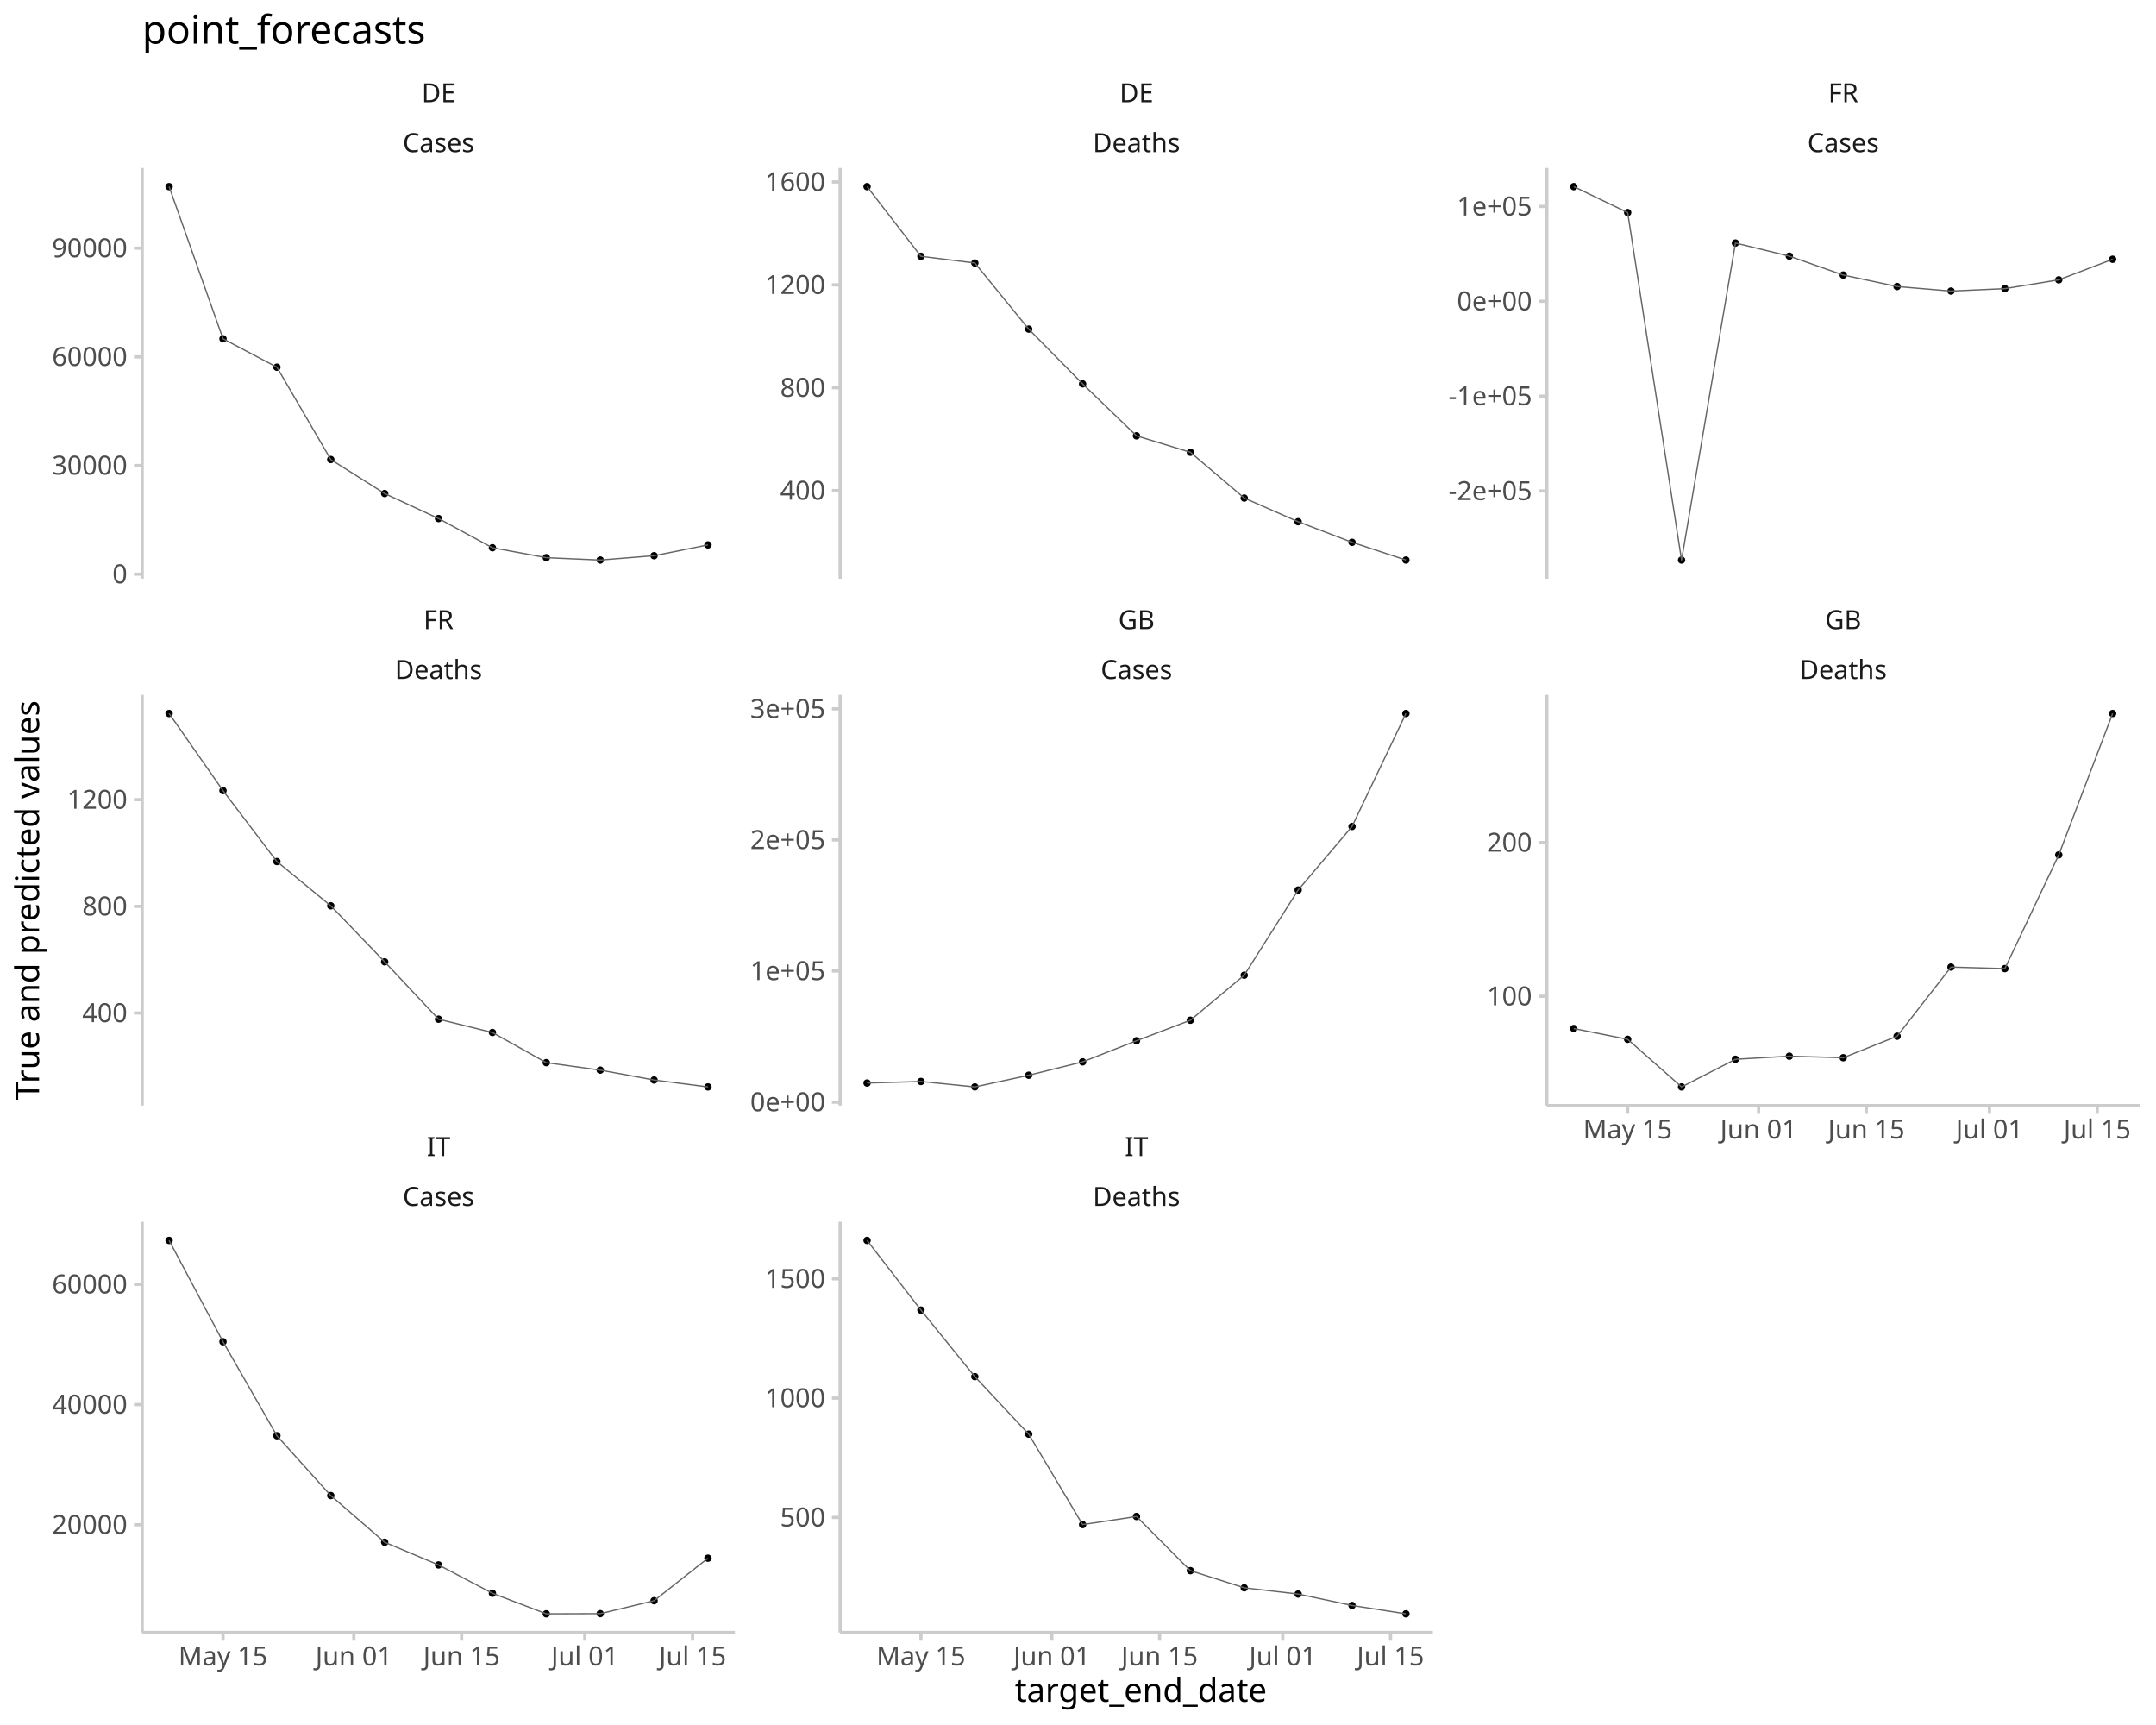
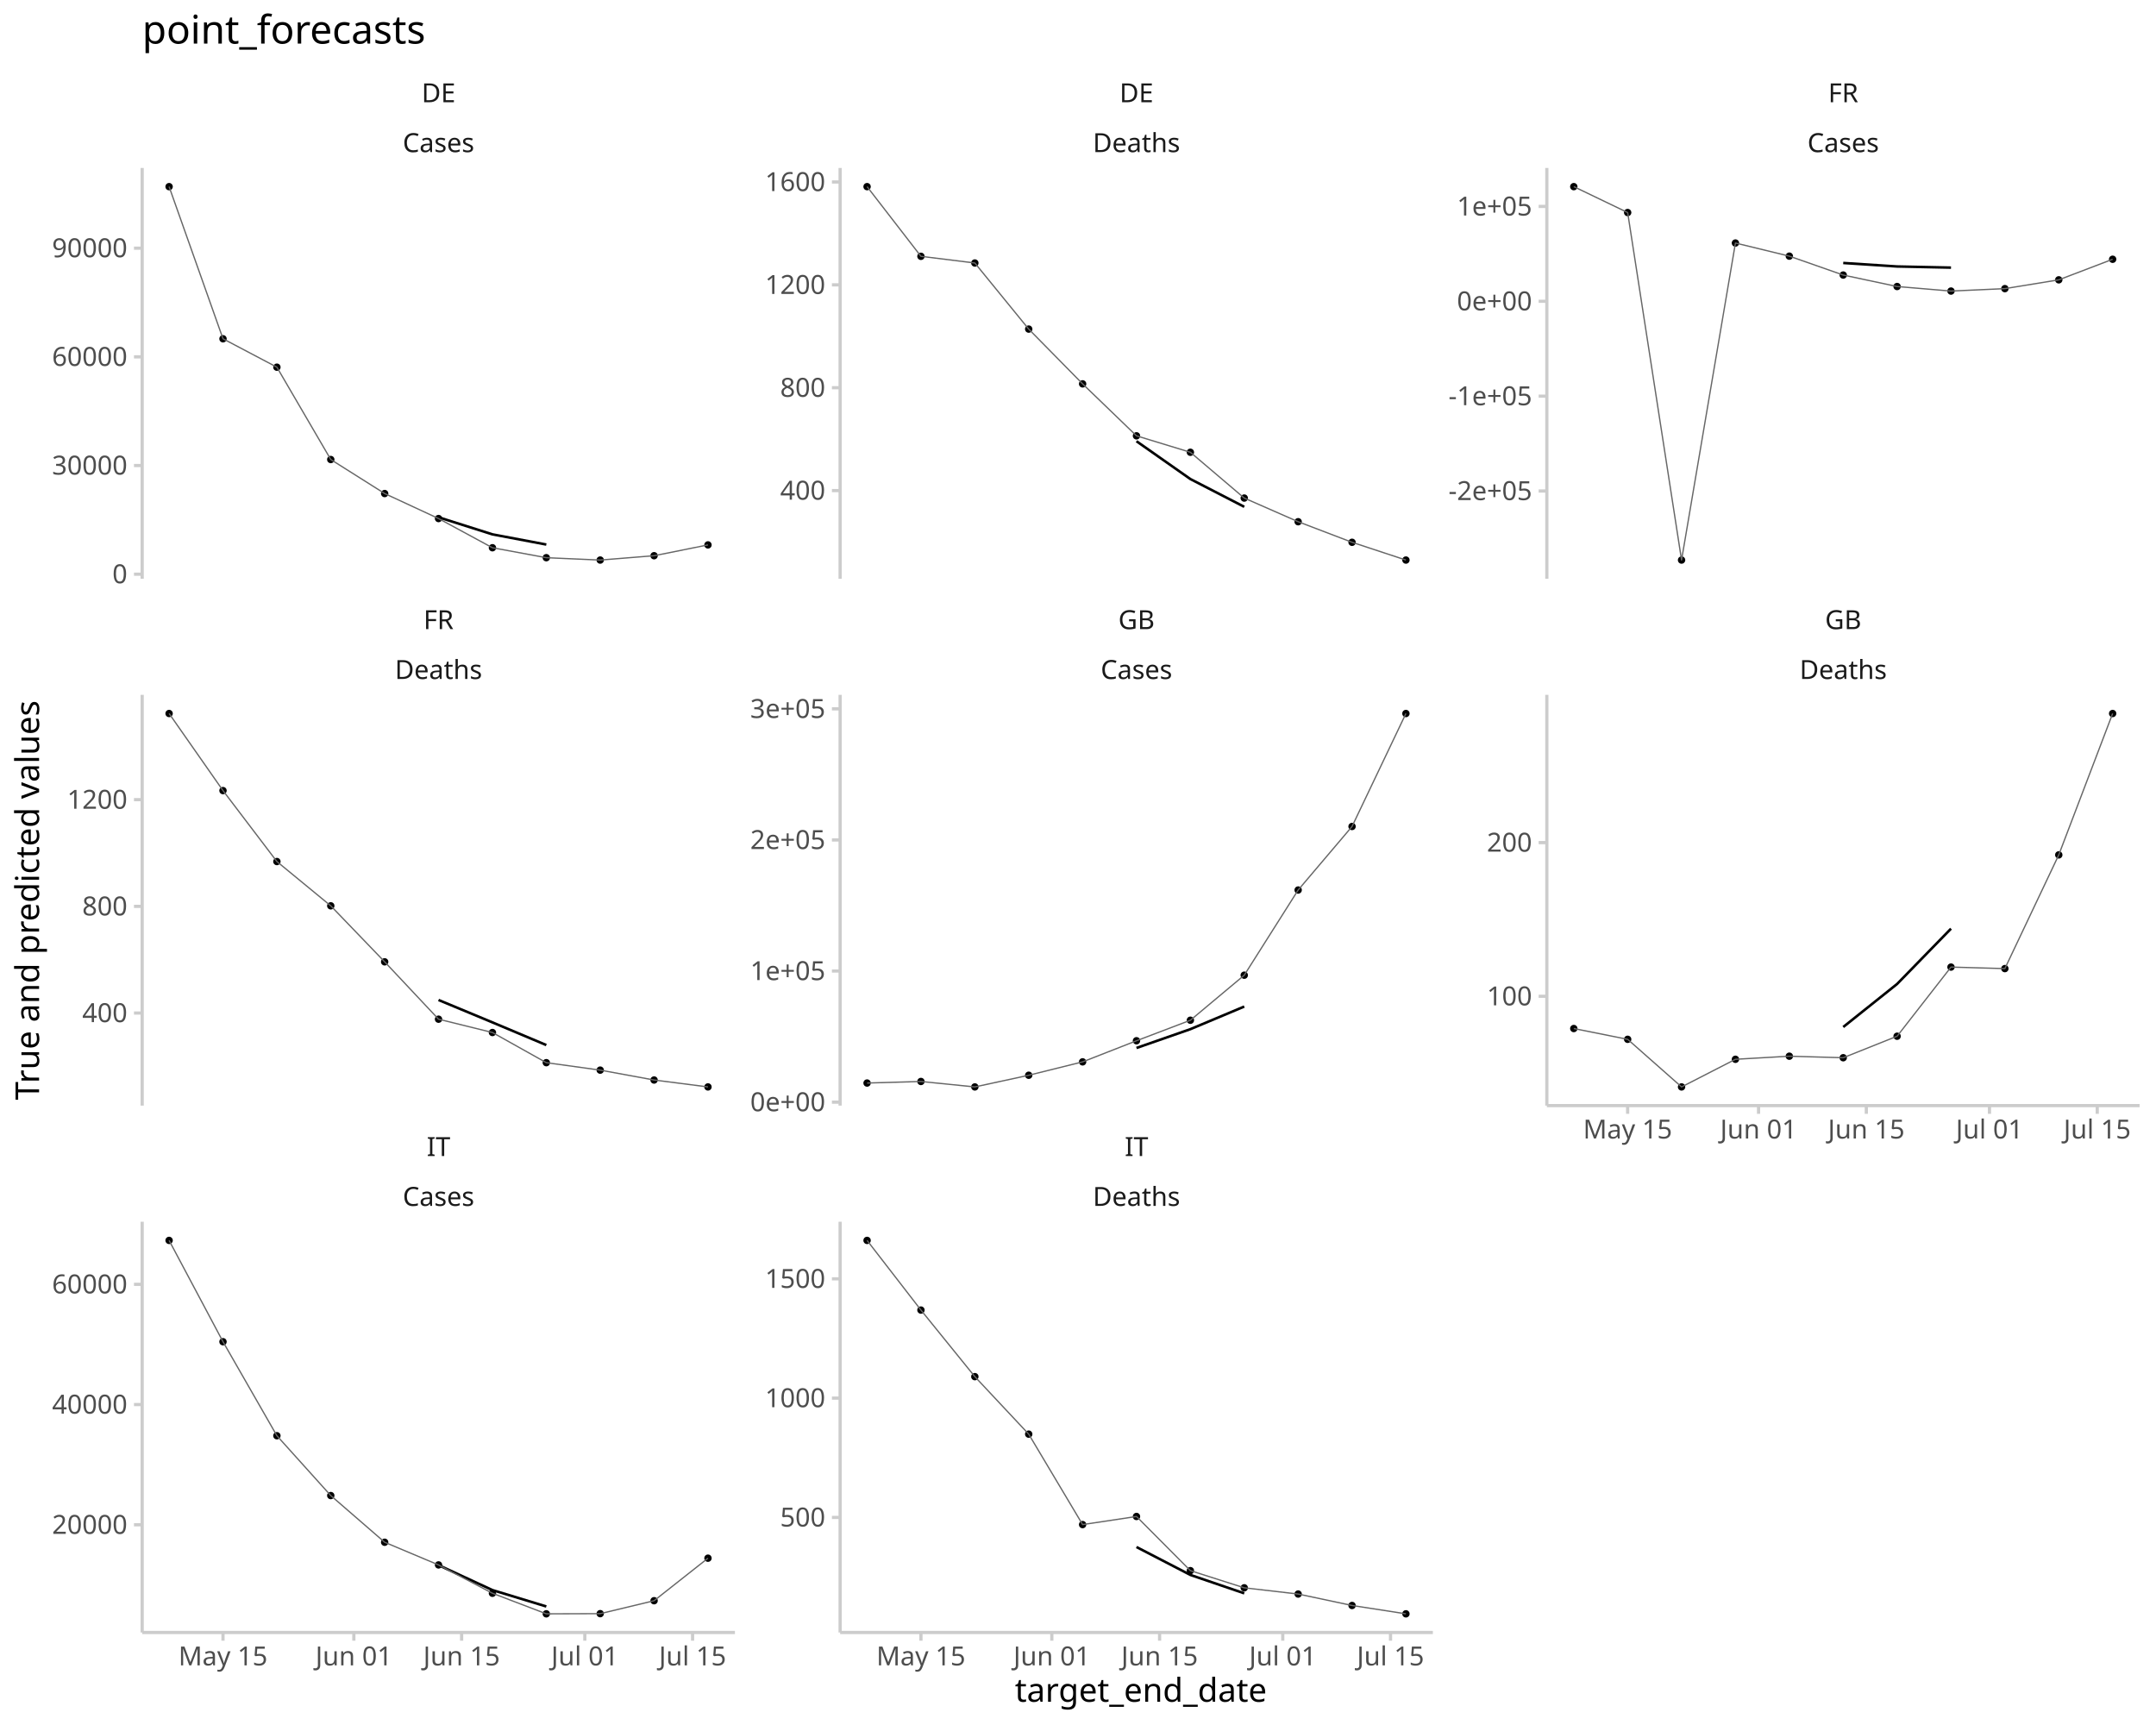
<svg xmlns="http://www.w3.org/2000/svg" class="svglite" data-engine-version="2.0" width="720.00pt" height="576.00pt" viewBox="0 0 720.00 576.00">
  <defs>
    <style type="text/css">
    .svglite line, .svglite polyline, .svglite polygon, .svglite path, .svglite rect, .svglite circle {
      fill: none;
      stroke: #000000;
      stroke-linecap: round;
      stroke-linejoin: round;
      stroke-miterlimit: 10.00;
    }
  </style>
  </defs>
  <rect width="100%" height="100%" style="stroke: none; fill: #FFFFFF;" />
  <defs>
    <clipPath id="cpMC4wMHw3MjAuMDB8MC4wMHw1NzYuMDA=">
      <rect x="0.00" y="0.00" width="720.00" height="576.00" />
    </clipPath>
  </defs>
  <g clip-path="url(#cpMC4wMHw3MjAuMDB8MC4wMHw1NzYuMDA=)">
</g>
  <defs>
    <clipPath id="cpNDcuNDh8MjQ1LjQzfDU2LjA4fDE5My4yNA==">
      <rect x="47.48" y="56.08" width="197.95" height="137.16" />
    </clipPath>
  </defs>
  <g clip-path="url(#cpNDcuNDh8MjQ1LjQzfDU2LjA4fDE5My4yNA==)">
+     <polyline points="146.45,172.73 164.45,178.43 182.44,181.83 " style="stroke-width: 0.85; stroke-linecap: butt;" />
    <circle cx="56.47" cy="62.32" r="0.89" style="stroke-width: 0.71; fill: #000000;" />
    <circle cx="74.47" cy="113.12" r="0.89" style="stroke-width: 0.71; fill: #000000;" />
    <circle cx="92.47" cy="122.61" r="0.89" style="stroke-width: 0.71; fill: #000000;" />
    <circle cx="110.46" cy="153.44" r="0.89" style="stroke-width: 0.71; fill: #000000;" />
    <circle cx="128.46" cy="164.80" r="0.89" style="stroke-width: 0.71; fill: #000000;" />
    <circle cx="146.45" cy="173.15" r="0.89" style="stroke-width: 0.71; fill: #000000;" />
    <circle cx="164.45" cy="182.90" r="0.89" style="stroke-width: 0.71; fill: #000000;" />
    <circle cx="182.44" cy="186.22" r="0.89" style="stroke-width: 0.71; fill: #000000;" />
    <circle cx="200.44" cy="187.01" r="0.89" style="stroke-width: 0.71; fill: #000000;" />
    <circle cx="218.43" cy="185.56" r="0.89" style="stroke-width: 0.71; fill: #000000;" />
    <circle cx="236.43" cy="181.95" r="0.89" style="stroke-width: 0.71; fill: #000000;" />
    <polyline points="56.47,62.32 74.47,113.12 92.47,122.61 110.46,153.44 128.46,164.80 146.45,173.15 164.45,182.90 182.44,186.22 200.44,187.01 218.43,185.56 236.43,181.95 " style="stroke-width: 0.43; stroke: #666666; stroke-linecap: butt;" />
  </g>
  <g clip-path="url(#cpMC4wMHw3MjAuMDB8MC4wMHw1NzYuMDA=)">
</g>
  <defs>
    <clipPath id="cpNDcuNDh8MjQ1LjQzfDIzMi4wMnwzNjkuMTg=">
      <rect x="47.48" y="232.02" width="197.95" height="137.16" />
    </clipPath>
  </defs>
  <g clip-path="url(#cpNDcuNDh8MjQ1LjQzfDIzMi4wMnwzNjkuMTg=)">
+     <polyline points="146.45,333.91 164.45,341.39 182.44,348.96 " style="stroke-width: 0.85; stroke-linecap: butt;" />
    <circle cx="56.47" cy="238.25" r="0.89" style="stroke-width: 0.71; fill: #000000;" />
    <circle cx="74.47" cy="263.99" r="0.89" style="stroke-width: 0.71; fill: #000000;" />
    <circle cx="92.47" cy="287.68" r="0.89" style="stroke-width: 0.71; fill: #000000;" />
    <circle cx="110.46" cy="302.47" r="0.89" style="stroke-width: 0.71; fill: #000000;" />
    <circle cx="128.46" cy="321.17" r="0.89" style="stroke-width: 0.71; fill: #000000;" />
    <circle cx="146.45" cy="340.32" r="0.89" style="stroke-width: 0.71; fill: #000000;" />
    <circle cx="164.45" cy="344.77" r="0.89" style="stroke-width: 0.71; fill: #000000;" />
    <circle cx="182.44" cy="354.84" r="0.89" style="stroke-width: 0.71; fill: #000000;" />
    <circle cx="200.44" cy="357.33" r="0.89" style="stroke-width: 0.71; fill: #000000;" />
    <circle cx="218.43" cy="360.63" r="0.89" style="stroke-width: 0.71; fill: #000000;" />
    <circle cx="236.43" cy="362.94" r="0.89" style="stroke-width: 0.71; fill: #000000;" />
    <polyline points="56.47,238.25 74.47,263.99 92.47,287.68 110.46,302.47 128.46,321.17 146.45,340.32 164.45,344.77 182.44,354.84 200.44,357.33 218.43,360.63 236.43,362.94 " style="stroke-width: 0.43; stroke: #666666; stroke-linecap: butt;" />
  </g>
  <g clip-path="url(#cpMC4wMHw3MjAuMDB8MC4wMHw1NzYuMDA=)">
</g>
  <defs>
    <clipPath id="cpNDcuNDh8MjQ1LjQzfDQwNy45Nnw1NDUuMTE=">
      <rect x="47.48" y="407.96" width="197.95" height="137.16" />
    </clipPath>
  </defs>
  <g clip-path="url(#cpNDcuNDh8MjQ1LjQzfDQwNy45Nnw1NDUuMTE=)">
+     <polyline points="146.45,522.62 164.45,530.95 182.44,536.42 " style="stroke-width: 0.85; stroke-linecap: butt;" />
    <circle cx="56.47" cy="414.19" r="0.89" style="stroke-width: 0.71; fill: #000000;" />
    <circle cx="74.47" cy="448.02" r="0.89" style="stroke-width: 0.71; fill: #000000;" />
    <circle cx="92.47" cy="479.41" r="0.89" style="stroke-width: 0.71; fill: #000000;" />
    <circle cx="110.46" cy="499.39" r="0.89" style="stroke-width: 0.71; fill: #000000;" />
    <circle cx="128.46" cy="514.98" r="0.89" style="stroke-width: 0.71; fill: #000000;" />
    <circle cx="146.45" cy="522.55" r="0.89" style="stroke-width: 0.71; fill: #000000;" />
    <circle cx="164.45" cy="532.01" r="0.89" style="stroke-width: 0.71; fill: #000000;" />
    <circle cx="182.44" cy="538.88" r="0.89" style="stroke-width: 0.71; fill: #000000;" />
    <circle cx="200.44" cy="538.82" r="0.89" style="stroke-width: 0.71; fill: #000000;" />
    <circle cx="218.43" cy="534.50" r="0.89" style="stroke-width: 0.71; fill: #000000;" />
    <circle cx="236.43" cy="520.30" r="0.89" style="stroke-width: 0.71; fill: #000000;" />
    <polyline points="56.47,414.19 74.47,448.02 92.47,479.41 110.46,499.39 128.46,514.98 146.45,522.55 164.45,532.01 182.44,538.88 200.44,538.82 218.43,534.50 236.43,520.30 " style="stroke-width: 0.43; stroke: #666666; stroke-linecap: butt;" />
  </g>
  <g clip-path="url(#cpMC4wMHw3MjAuMDB8MC4wMHw1NzYuMDA=)">
</g>
  <defs>
    <clipPath id="cpMjgwLjU2fDQ3OC41MXw1Ni4wOHwxOTMuMjQ=">
      <rect x="280.56" y="56.08" width="197.95" height="137.16" />
    </clipPath>
  </defs>
  <g clip-path="url(#cpMjgwLjU2fDQ3OC41MXw1Ni4wOHwxOTMuMjQ=)">
+     <polyline points="379.53,147.33 397.53,159.96 415.52,169.23 " style="stroke-width: 0.85; stroke-linecap: butt;" />
    <circle cx="289.56" cy="62.32" r="0.89" style="stroke-width: 0.71; fill: #000000;" />
    <circle cx="307.55" cy="85.59" r="0.89" style="stroke-width: 0.71; fill: #000000;" />
    <circle cx="325.55" cy="87.82" r="0.89" style="stroke-width: 0.71; fill: #000000;" />
    <circle cx="343.54" cy="109.89" r="0.89" style="stroke-width: 0.71; fill: #000000;" />
    <circle cx="361.54" cy="128.18" r="0.89" style="stroke-width: 0.71; fill: #000000;" />
    <circle cx="379.53" cy="145.53" r="0.89" style="stroke-width: 0.71; fill: #000000;" />
    <circle cx="397.53" cy="151.02" r="0.89" style="stroke-width: 0.71; fill: #000000;" />
    <circle cx="415.52" cy="166.31" r="0.89" style="stroke-width: 0.71; fill: #000000;" />
    <circle cx="433.52" cy="174.21" r="0.89" style="stroke-width: 0.71; fill: #000000;" />
    <circle cx="451.52" cy="181.08" r="0.89" style="stroke-width: 0.71; fill: #000000;" />
    <circle cx="469.51" cy="187.01" r="0.89" style="stroke-width: 0.71; fill: #000000;" />
    <polyline points="289.56,62.32 307.55,85.59 325.55,87.82 343.54,109.89 361.54,128.18 379.53,145.53 397.53,151.02 415.52,166.31 433.52,174.21 451.52,181.08 469.51,187.01 " style="stroke-width: 0.43; stroke: #666666; stroke-linecap: butt;" />
  </g>
  <g clip-path="url(#cpMC4wMHw3MjAuMDB8MC4wMHw1NzYuMDA=)">
</g>
  <defs>
    <clipPath id="cpMjgwLjU2fDQ3OC41MXwyMzIuMDJ8MzY5LjE4">
      <rect x="280.56" y="232.02" width="197.95" height="137.16" />
    </clipPath>
  </defs>
  <g clip-path="url(#cpMjgwLjU2fDQ3OC41MXwyMzIuMDJ8MzY5LjE4)">
+     <polyline points="379.53,349.93 397.53,343.65 415.52,336.10 " style="stroke-width: 0.85; stroke-linecap: butt;" />
    <circle cx="289.56" cy="361.64" r="0.89" style="stroke-width: 0.71; fill: #000000;" />
    <circle cx="307.55" cy="361.12" r="0.89" style="stroke-width: 0.71; fill: #000000;" />
    <circle cx="325.55" cy="362.94" r="0.89" style="stroke-width: 0.71; fill: #000000;" />
    <circle cx="343.54" cy="359.04" r="0.89" style="stroke-width: 0.71; fill: #000000;" />
    <circle cx="361.54" cy="354.57" r="0.89" style="stroke-width: 0.71; fill: #000000;" />
    <circle cx="379.53" cy="347.52" r="0.89" style="stroke-width: 0.71; fill: #000000;" />
    <circle cx="397.53" cy="340.67" r="0.89" style="stroke-width: 0.71; fill: #000000;" />
    <circle cx="415.52" cy="325.63" r="0.89" style="stroke-width: 0.71; fill: #000000;" />
    <circle cx="433.52" cy="297.19" r="0.89" style="stroke-width: 0.71; fill: #000000;" />
    <circle cx="451.52" cy="275.97" r="0.89" style="stroke-width: 0.71; fill: #000000;" />
    <circle cx="469.51" cy="238.25" r="0.89" style="stroke-width: 0.71; fill: #000000;" />
    <polyline points="289.56,361.64 307.55,361.12 325.55,362.94 343.54,359.04 361.54,354.57 379.53,347.52 397.53,340.67 415.52,325.63 433.52,297.19 451.52,275.97 469.51,238.25 " style="stroke-width: 0.43; stroke: #666666; stroke-linecap: butt;" />
  </g>
  <g clip-path="url(#cpMC4wMHw3MjAuMDB8MC4wMHw1NzYuMDA=)">
</g>
  <defs>
    <clipPath id="cpMjgwLjU2fDQ3OC41MXw0MDcuOTZ8NTQ1LjEx">
      <rect x="280.56" y="407.96" width="197.95" height="137.16" />
    </clipPath>
  </defs>
  <g clip-path="url(#cpMjgwLjU2fDQ3OC41MXw0MDcuOTZ8NTQ1LjEx)">
+     <polyline points="379.53,516.57 397.53,525.89 415.52,532.03 " style="stroke-width: 0.85; stroke-linecap: butt;" />
    <circle cx="289.56" cy="414.19" r="0.89" style="stroke-width: 0.71; fill: #000000;" />
    <circle cx="307.55" cy="437.45" r="0.89" style="stroke-width: 0.71; fill: #000000;" />
    <circle cx="325.55" cy="459.68" r="0.89" style="stroke-width: 0.71; fill: #000000;" />
    <circle cx="343.54" cy="478.88" r="0.89" style="stroke-width: 0.71; fill: #000000;" />
    <circle cx="361.54" cy="509.08" r="0.89" style="stroke-width: 0.71; fill: #000000;" />
    <circle cx="379.53" cy="506.37" r="0.89" style="stroke-width: 0.71; fill: #000000;" />
    <circle cx="397.53" cy="524.46" r="0.89" style="stroke-width: 0.71; fill: #000000;" />
    <circle cx="415.52" cy="530.19" r="0.89" style="stroke-width: 0.71; fill: #000000;" />
    <circle cx="433.52" cy="532.27" r="0.89" style="stroke-width: 0.71; fill: #000000;" />
    <circle cx="451.52" cy="536.09" r="0.89" style="stroke-width: 0.71; fill: #000000;" />
    <circle cx="469.51" cy="538.88" r="0.89" style="stroke-width: 0.71; fill: #000000;" />
    <polyline points="289.56,414.19 307.55,437.45 325.55,459.68 343.54,478.88 361.54,509.08 379.53,506.37 397.53,524.46 415.52,530.19 433.52,532.27 451.52,536.09 469.51,538.88 " style="stroke-width: 0.43; stroke: #666666; stroke-linecap: butt;" />
  </g>
  <g clip-path="url(#cpMC4wMHw3MjAuMDB8MC4wMHw1NzYuMDA=)">
</g>
  <defs>
    <clipPath id="cpNTE2LjU3fDcxNC41Mnw1Ni4wOHwxOTMuMjQ=">
      <rect x="516.57" y="56.08" width="197.95" height="137.16" />
    </clipPath>
  </defs>
  <g clip-path="url(#cpNTE2LjU3fDcxNC41Mnw1Ni4wOHwxOTMuMjQ=)">
+     <polyline points="615.55,87.81 633.54,88.98 651.54,89.36 " style="stroke-width: 0.85; stroke-linecap: butt;" />
    <circle cx="525.57" cy="62.32" r="0.89" style="stroke-width: 0.71; fill: #000000;" />
    <circle cx="543.56" cy="70.97" r="0.89" style="stroke-width: 0.71; fill: #000000;" />
    <circle cx="561.56" cy="187.01" r="0.89" style="stroke-width: 0.71; fill: #000000;" />
    <circle cx="579.55" cy="81.15" r="0.89" style="stroke-width: 0.71; fill: #000000;" />
    <circle cx="597.55" cy="85.53" r="0.89" style="stroke-width: 0.71; fill: #000000;" />
    <circle cx="615.55" cy="91.84" r="0.89" style="stroke-width: 0.71; fill: #000000;" />
    <circle cx="633.54" cy="95.67" r="0.89" style="stroke-width: 0.71; fill: #000000;" />
    <circle cx="651.54" cy="97.19" r="0.89" style="stroke-width: 0.71; fill: #000000;" />
    <circle cx="669.53" cy="96.38" r="0.89" style="stroke-width: 0.71; fill: #000000;" />
    <circle cx="687.53" cy="93.44" r="0.89" style="stroke-width: 0.71; fill: #000000;" />
    <circle cx="705.52" cy="86.57" r="0.89" style="stroke-width: 0.71; fill: #000000;" />
    <polyline points="525.57,62.32 543.56,70.97 561.56,187.01 579.55,81.15 597.55,85.53 615.55,91.84 633.54,95.67 651.54,97.19 669.53,96.38 687.53,93.44 705.52,86.57 " style="stroke-width: 0.43; stroke: #666666; stroke-linecap: butt;" />
  </g>
  <g clip-path="url(#cpMC4wMHw3MjAuMDB8MC4wMHw1NzYuMDA=)">
</g>
  <defs>
    <clipPath id="cpNTE2LjU3fDcxNC41MnwyMzIuMDJ8MzY5LjE4">
      <rect x="516.57" y="232.02" width="197.95" height="137.16" />
    </clipPath>
  </defs>
  <g clip-path="url(#cpNTE2LjU3fDcxNC41MnwyMzIuMDJ8MzY5LjE4)">
+     <polyline points="615.55,342.93 633.54,328.56 651.54,310.09 " style="stroke-width: 0.85; stroke-linecap: butt;" />
    <circle cx="525.57" cy="343.44" r="0.89" style="stroke-width: 0.71; fill: #000000;" />
    <circle cx="543.56" cy="347.04" r="0.89" style="stroke-width: 0.71; fill: #000000;" />
    <circle cx="561.56" cy="362.94" r="0.89" style="stroke-width: 0.71; fill: #000000;" />
    <circle cx="579.55" cy="353.71" r="0.89" style="stroke-width: 0.71; fill: #000000;" />
    <circle cx="597.55" cy="352.68" r="0.89" style="stroke-width: 0.71; fill: #000000;" />
    <circle cx="615.55" cy="353.19" r="0.89" style="stroke-width: 0.71; fill: #000000;" />
    <circle cx="633.54" cy="346.01" r="0.89" style="stroke-width: 0.71; fill: #000000;" />
    <circle cx="651.54" cy="322.92" r="0.89" style="stroke-width: 0.71; fill: #000000;" />
    <circle cx="669.53" cy="323.43" r="0.89" style="stroke-width: 0.71; fill: #000000;" />
    <circle cx="687.53" cy="285.46" r="0.89" style="stroke-width: 0.71; fill: #000000;" />
    <circle cx="705.52" cy="238.25" r="0.89" style="stroke-width: 0.71; fill: #000000;" />
    <polyline points="525.57,343.44 543.56,347.04 561.56,362.94 579.55,353.71 597.55,352.68 615.55,353.19 633.54,346.01 651.54,322.92 669.53,323.43 687.53,285.46 705.52,238.25 " style="stroke-width: 0.43; stroke: #666666; stroke-linecap: butt;" />
  </g>
  <g clip-path="url(#cpMC4wMHw3MjAuMDB8MC4wMHw1NzYuMDA=)">
</g>
  <defs>
    <clipPath id="cpNTE2LjU3fDcxNC41Mnw0MDcuOTZ8NTQ1LjEx">
      <rect x="516.57" y="407.96" width="197.95" height="137.16" />
    </clipPath>
  </defs>
  <g clip-path="url(#cpNTE2LjU3fDcxNC41Mnw0MDcuOTZ8NTQ1LjEx)">
</g>
  <g clip-path="url(#cpMC4wMHw3MjAuMDB8MC4wMHw1NzYuMDA=)">
</g>
  <defs>
    <clipPath id="cpNDcuNDh8MjQ1LjQzfDM3NC42Nnw0MDcuOTY=">
      <rect x="47.48" y="374.66" width="197.95" height="33.30" />
    </clipPath>
  </defs>
  <g clip-path="url(#cpNDcuNDh8MjQ1LjQzfDM3NC42Nnw0MDcuOTY=)">
    <text x="146.45" y="386.01" text-anchor="middle" style="font-size: 8.80px; fill: #1A1A1A; font-family: sans;" textLength="7.82px" lengthAdjust="spacingAndGlyphs">IT</text>
    <text x="146.45" y="402.66" text-anchor="middle" style="font-size: 8.80px; fill: #1A1A1A; font-family: sans;" textLength="24.95px" lengthAdjust="spacingAndGlyphs">Cases</text>
  </g>
  <g clip-path="url(#cpMC4wMHw3MjAuMDB8MC4wMHw1NzYuMDA=)">
</g>
  <defs>
    <clipPath id="cpMjgwLjU2fDQ3OC41MXwzNzQuNjZ8NDA3Ljk2">
      <rect x="280.56" y="374.66" width="197.95" height="33.30" />
    </clipPath>
  </defs>
  <g clip-path="url(#cpMjgwLjU2fDQ3OC41MXwzNzQuNjZ8NDA3Ljk2)">
    <text x="379.53" y="386.01" text-anchor="middle" style="font-size: 8.80px; fill: #1A1A1A; font-family: sans;" textLength="7.82px" lengthAdjust="spacingAndGlyphs">IT</text>
    <text x="379.53" y="402.66" text-anchor="middle" style="font-size: 8.80px; fill: #1A1A1A; font-family: sans;" textLength="27.89px" lengthAdjust="spacingAndGlyphs">Deaths</text>
  </g>
  <g clip-path="url(#cpMC4wMHw3MjAuMDB8MC4wMHw1NzYuMDA=)">
</g>
  <defs>
    <clipPath id="cpNTE2LjU3fDcxNC41MnwzNzQuNjZ8NDA3Ljk2">
      <rect x="516.57" y="374.66" width="197.95" height="33.30" />
    </clipPath>
  </defs>
  <g clip-path="url(#cpNTE2LjU3fDcxNC41MnwzNzQuNjZ8NDA3Ljk2)">
</g>
  <g clip-path="url(#cpMC4wMHw3MjAuMDB8MC4wMHw1NzYuMDA=)">
</g>
  <defs>
    <clipPath id="cpNDcuNDh8MjQ1LjQzfDE5OC43MnwyMzIuMDI=">
      <rect x="47.48" y="198.72" width="197.95" height="33.30" />
    </clipPath>
  </defs>
  <g clip-path="url(#cpNDcuNDh8MjQ1LjQzfDE5OC43MnwyMzIuMDI=)">
    <text x="146.45" y="210.07" text-anchor="middle" style="font-size: 8.80px; fill: #1A1A1A; font-family: sans;" textLength="11.73px" lengthAdjust="spacingAndGlyphs">FR</text>
    <text x="146.45" y="226.72" text-anchor="middle" style="font-size: 8.80px; fill: #1A1A1A; font-family: sans;" textLength="27.89px" lengthAdjust="spacingAndGlyphs">Deaths</text>
  </g>
  <g clip-path="url(#cpMC4wMHw3MjAuMDB8MC4wMHw1NzYuMDA=)">
</g>
  <defs>
    <clipPath id="cpMjgwLjU2fDQ3OC41MXwxOTguNzJ8MjMyLjAy">
      <rect x="280.56" y="198.72" width="197.95" height="33.30" />
    </clipPath>
  </defs>
  <g clip-path="url(#cpMjgwLjU2fDQ3OC41MXwxOTguNzJ8MjMyLjAy)">
    <text x="379.53" y="210.07" text-anchor="middle" style="font-size: 8.80px; fill: #1A1A1A; font-family: sans;" textLength="12.72px" lengthAdjust="spacingAndGlyphs">GB</text>
    <text x="379.53" y="226.72" text-anchor="middle" style="font-size: 8.80px; fill: #1A1A1A; font-family: sans;" textLength="24.95px" lengthAdjust="spacingAndGlyphs">Cases</text>
  </g>
  <g clip-path="url(#cpMC4wMHw3MjAuMDB8MC4wMHw1NzYuMDA=)">
</g>
  <defs>
    <clipPath id="cpNTE2LjU3fDcxNC41MnwxOTguNzJ8MjMyLjAy">
      <rect x="516.57" y="198.72" width="197.95" height="33.30" />
    </clipPath>
  </defs>
  <g clip-path="url(#cpNTE2LjU3fDcxNC41MnwxOTguNzJ8MjMyLjAy)">
    <text x="615.55" y="210.07" text-anchor="middle" style="font-size: 8.80px; fill: #1A1A1A; font-family: sans;" textLength="12.72px" lengthAdjust="spacingAndGlyphs">GB</text>
    <text x="615.55" y="226.72" text-anchor="middle" style="font-size: 8.80px; fill: #1A1A1A; font-family: sans;" textLength="27.89px" lengthAdjust="spacingAndGlyphs">Deaths</text>
  </g>
  <g clip-path="url(#cpMC4wMHw3MjAuMDB8MC4wMHw1NzYuMDA=)">
</g>
  <defs>
    <clipPath id="cpNDcuNDh8MjQ1LjQzfDIyLjc4fDU2LjA4">
      <rect x="47.48" y="22.78" width="197.95" height="33.30" />
    </clipPath>
  </defs>
  <g clip-path="url(#cpNDcuNDh8MjQ1LjQzfDIyLjc4fDU2LjA4)">
    <text x="146.45" y="34.14" text-anchor="middle" style="font-size: 8.80px; fill: #1A1A1A; font-family: sans;" textLength="12.23px" lengthAdjust="spacingAndGlyphs">DE</text>
    <text x="146.45" y="50.79" text-anchor="middle" style="font-size: 8.80px; fill: #1A1A1A; font-family: sans;" textLength="24.95px" lengthAdjust="spacingAndGlyphs">Cases</text>
  </g>
  <g clip-path="url(#cpMC4wMHw3MjAuMDB8MC4wMHw1NzYuMDA=)">
</g>
  <defs>
    <clipPath id="cpMjgwLjU2fDQ3OC41MXwyMi43OHw1Ni4wOA==">
      <rect x="280.56" y="22.78" width="197.95" height="33.30" />
    </clipPath>
  </defs>
  <g clip-path="url(#cpMjgwLjU2fDQ3OC41MXwyMi43OHw1Ni4wOA==)">
    <text x="379.53" y="34.14" text-anchor="middle" style="font-size: 8.80px; fill: #1A1A1A; font-family: sans;" textLength="12.23px" lengthAdjust="spacingAndGlyphs">DE</text>
    <text x="379.53" y="50.79" text-anchor="middle" style="font-size: 8.80px; fill: #1A1A1A; font-family: sans;" textLength="27.89px" lengthAdjust="spacingAndGlyphs">Deaths</text>
  </g>
  <g clip-path="url(#cpMC4wMHw3MjAuMDB8MC4wMHw1NzYuMDA=)">
</g>
  <defs>
    <clipPath id="cpNTE2LjU3fDcxNC41MnwyMi43OHw1Ni4wOA==">
      <rect x="516.57" y="22.78" width="197.95" height="33.30" />
    </clipPath>
  </defs>
  <g clip-path="url(#cpNTE2LjU3fDcxNC41MnwyMi43OHw1Ni4wOA==)">
    <text x="615.55" y="34.14" text-anchor="middle" style="font-size: 8.80px; fill: #1A1A1A; font-family: sans;" textLength="11.73px" lengthAdjust="spacingAndGlyphs">FR</text>
    <text x="615.55" y="50.79" text-anchor="middle" style="font-size: 8.80px; fill: #1A1A1A; font-family: sans;" textLength="24.95px" lengthAdjust="spacingAndGlyphs">Cases</text>
  </g>
  <g clip-path="url(#cpMC4wMHw3MjAuMDB8MC4wMHw1NzYuMDA=)">
    <polyline points="47.48,545.11 245.43,545.11 " style="stroke-width: 1.07; stroke: #CCCCCC; stroke-linecap: butt;" />
    <polyline points="74.47,547.85 74.47,545.11 " style="stroke-width: 1.07; stroke: #CCCCCC; stroke-linecap: butt;" />
    <polyline points="118.17,547.85 118.17,545.11 " style="stroke-width: 1.07; stroke: #CCCCCC; stroke-linecap: butt;" />
    <polyline points="154.16,547.85 154.16,545.11 " style="stroke-width: 1.07; stroke: #CCCCCC; stroke-linecap: butt;" />
    <polyline points="195.30,547.85 195.30,545.11 " style="stroke-width: 1.07; stroke: #CCCCCC; stroke-linecap: butt;" />
    <polyline points="231.29,547.85 231.29,545.11 " style="stroke-width: 1.07; stroke: #CCCCCC; stroke-linecap: butt;" />
    <text x="74.47" y="556.10" text-anchor="middle" style="font-size: 8.80px; fill: #4D4D4D; font-family: sans;" textLength="28.87px" lengthAdjust="spacingAndGlyphs">May 15</text>
    <text x="118.17" y="556.10" text-anchor="middle" style="font-size: 8.80px; fill: #4D4D4D; font-family: sans;" textLength="26.43px" lengthAdjust="spacingAndGlyphs">Jun 01</text>
    <text x="154.16" y="556.10" text-anchor="middle" style="font-size: 8.80px; fill: #4D4D4D; font-family: sans;" textLength="26.43px" lengthAdjust="spacingAndGlyphs">Jun 15</text>
    <text x="195.30" y="556.10" text-anchor="middle" style="font-size: 8.80px; fill: #4D4D4D; font-family: sans;" textLength="23.49px" lengthAdjust="spacingAndGlyphs">Jul 01</text>
    <text x="231.29" y="556.10" text-anchor="middle" style="font-size: 8.80px; fill: #4D4D4D; font-family: sans;" textLength="23.49px" lengthAdjust="spacingAndGlyphs">Jul 15</text>
    <polyline points="280.56,545.11 478.51,545.11 " style="stroke-width: 1.07; stroke: #CCCCCC; stroke-linecap: butt;" />
    <polyline points="307.55,547.85 307.55,545.11 " style="stroke-width: 1.07; stroke: #CCCCCC; stroke-linecap: butt;" />
    <polyline points="351.26,547.85 351.26,545.11 " style="stroke-width: 1.07; stroke: #CCCCCC; stroke-linecap: butt;" />
    <polyline points="387.25,547.85 387.25,545.11 " style="stroke-width: 1.07; stroke: #CCCCCC; stroke-linecap: butt;" />
    <polyline points="428.38,547.85 428.38,545.11 " style="stroke-width: 1.07; stroke: #CCCCCC; stroke-linecap: butt;" />
    <polyline points="464.37,547.85 464.37,545.11 " style="stroke-width: 1.07; stroke: #CCCCCC; stroke-linecap: butt;" />
    <text x="307.55" y="556.10" text-anchor="middle" style="font-size: 8.80px; fill: #4D4D4D; font-family: sans;" textLength="28.87px" lengthAdjust="spacingAndGlyphs">May 15</text>
    <text x="351.26" y="556.10" text-anchor="middle" style="font-size: 8.80px; fill: #4D4D4D; font-family: sans;" textLength="26.43px" lengthAdjust="spacingAndGlyphs">Jun 01</text>
    <text x="387.25" y="556.10" text-anchor="middle" style="font-size: 8.80px; fill: #4D4D4D; font-family: sans;" textLength="26.43px" lengthAdjust="spacingAndGlyphs">Jun 15</text>
    <text x="428.38" y="556.10" text-anchor="middle" style="font-size: 8.80px; fill: #4D4D4D; font-family: sans;" textLength="23.49px" lengthAdjust="spacingAndGlyphs">Jul 01</text>
    <text x="464.37" y="556.10" text-anchor="middle" style="font-size: 8.80px; fill: #4D4D4D; font-family: sans;" textLength="23.49px" lengthAdjust="spacingAndGlyphs">Jul 15</text>
    <polyline points="516.57,369.18 714.52,369.18 " style="stroke-width: 1.07; stroke: #CCCCCC; stroke-linecap: butt;" />
    <polyline points="543.56,371.92 543.56,369.18 " style="stroke-width: 1.07; stroke: #CCCCCC; stroke-linecap: butt;" />
    <polyline points="587.27,371.92 587.27,369.18 " style="stroke-width: 1.07; stroke: #CCCCCC; stroke-linecap: butt;" />
    <polyline points="623.26,371.92 623.26,369.18 " style="stroke-width: 1.07; stroke: #CCCCCC; stroke-linecap: butt;" />
    <polyline points="664.39,371.92 664.39,369.18 " style="stroke-width: 1.07; stroke: #CCCCCC; stroke-linecap: butt;" />
    <polyline points="700.38,371.92 700.38,369.18 " style="stroke-width: 1.07; stroke: #CCCCCC; stroke-linecap: butt;" />
    <text x="543.56" y="380.16" text-anchor="middle" style="font-size: 8.80px; fill: #4D4D4D; font-family: sans;" textLength="28.87px" lengthAdjust="spacingAndGlyphs">May 15</text>
    <text x="587.27" y="380.16" text-anchor="middle" style="font-size: 8.80px; fill: #4D4D4D; font-family: sans;" textLength="26.43px" lengthAdjust="spacingAndGlyphs">Jun 01</text>
    <text x="623.26" y="380.16" text-anchor="middle" style="font-size: 8.80px; fill: #4D4D4D; font-family: sans;" textLength="26.43px" lengthAdjust="spacingAndGlyphs">Jun 15</text>
    <text x="664.39" y="380.16" text-anchor="middle" style="font-size: 8.80px; fill: #4D4D4D; font-family: sans;" textLength="23.49px" lengthAdjust="spacingAndGlyphs">Jul 01</text>
    <text x="700.38" y="380.16" text-anchor="middle" style="font-size: 8.80px; fill: #4D4D4D; font-family: sans;" textLength="23.49px" lengthAdjust="spacingAndGlyphs">Jul 15</text>
    <polyline points="516.57,193.24 516.57,56.08 " style="stroke-width: 1.07; stroke: #CCCCCC; stroke-linecap: butt;" />
    <text x="511.64" y="166.98" text-anchor="end" style="font-size: 8.80px; fill: #4D4D4D; font-family: sans;" textLength="27.65px" lengthAdjust="spacingAndGlyphs">-2e+05</text>
    <text x="511.64" y="135.31" text-anchor="end" style="font-size: 8.80px; fill: #4D4D4D; font-family: sans;" textLength="27.65px" lengthAdjust="spacingAndGlyphs">-1e+05</text>
    <text x="511.64" y="103.63" text-anchor="end" style="font-size: 8.80px; fill: #4D4D4D; font-family: sans;" textLength="24.72px" lengthAdjust="spacingAndGlyphs">0e+00</text>
    <text x="511.64" y="71.96" text-anchor="end" style="font-size: 8.80px; fill: #4D4D4D; font-family: sans;" textLength="24.72px" lengthAdjust="spacingAndGlyphs">1e+05</text>
    <polyline points="513.83,163.95 516.57,163.95 " style="stroke-width: 1.07; stroke: #CCCCCC; stroke-linecap: butt;" />
    <polyline points="513.83,132.28 516.57,132.28 " style="stroke-width: 1.07; stroke: #CCCCCC; stroke-linecap: butt;" />
    <polyline points="513.83,100.60 516.57,100.60 " style="stroke-width: 1.07; stroke: #CCCCCC; stroke-linecap: butt;" />
    <polyline points="513.83,68.93 516.57,68.93 " style="stroke-width: 1.07; stroke: #CCCCCC; stroke-linecap: butt;" />
    <polyline points="516.57,369.18 516.57,232.02 " style="stroke-width: 1.07; stroke: #CCCCCC; stroke-linecap: butt;" />
    <text x="511.64" y="335.70" text-anchor="end" style="font-size: 8.80px; fill: #4D4D4D; font-family: sans;" textLength="14.68px" lengthAdjust="spacingAndGlyphs">100</text>
    <text x="511.64" y="284.38" text-anchor="end" style="font-size: 8.80px; fill: #4D4D4D; font-family: sans;" textLength="14.68px" lengthAdjust="spacingAndGlyphs">200</text>
    <polyline points="513.83,332.67 516.57,332.67 " style="stroke-width: 1.07; stroke: #CCCCCC; stroke-linecap: butt;" />
    <polyline points="513.83,281.36 516.57,281.36 " style="stroke-width: 1.07; stroke: #CCCCCC; stroke-linecap: butt;" />
    <polyline points="280.56,193.24 280.56,56.08 " style="stroke-width: 1.07; stroke: #CCCCCC; stroke-linecap: butt;" />
    <text x="275.63" y="166.85" text-anchor="end" style="font-size: 8.80px; fill: #4D4D4D; font-family: sans;" textLength="14.68px" lengthAdjust="spacingAndGlyphs">400</text>
    <text x="275.63" y="132.50" text-anchor="end" style="font-size: 8.80px; fill: #4D4D4D; font-family: sans;" textLength="14.68px" lengthAdjust="spacingAndGlyphs">800</text>
    <text x="275.63" y="98.15" text-anchor="end" style="font-size: 8.80px; fill: #4D4D4D; font-family: sans;" textLength="19.58px" lengthAdjust="spacingAndGlyphs">1200</text>
    <text x="275.63" y="63.80" text-anchor="end" style="font-size: 8.80px; fill: #4D4D4D; font-family: sans;" textLength="19.58px" lengthAdjust="spacingAndGlyphs">1600</text>
    <polyline points="277.82,163.82 280.56,163.82 " style="stroke-width: 1.07; stroke: #CCCCCC; stroke-linecap: butt;" />
    <polyline points="277.82,129.47 280.56,129.47 " style="stroke-width: 1.07; stroke: #CCCCCC; stroke-linecap: butt;" />
    <polyline points="277.82,95.12 280.56,95.12 " style="stroke-width: 1.07; stroke: #CCCCCC; stroke-linecap: butt;" />
    <polyline points="277.82,60.77 280.56,60.77 " style="stroke-width: 1.07; stroke: #CCCCCC; stroke-linecap: butt;" />
    <polyline points="280.56,369.18 280.56,232.02 " style="stroke-width: 1.07; stroke: #CCCCCC; stroke-linecap: butt;" />
    <text x="275.63" y="371.05" text-anchor="end" style="font-size: 8.80px; fill: #4D4D4D; font-family: sans;" textLength="24.72px" lengthAdjust="spacingAndGlyphs">0e+00</text>
    <text x="275.63" y="327.27" text-anchor="end" style="font-size: 8.80px; fill: #4D4D4D; font-family: sans;" textLength="24.72px" lengthAdjust="spacingAndGlyphs">1e+05</text>
    <text x="275.63" y="283.50" text-anchor="end" style="font-size: 8.80px; fill: #4D4D4D; font-family: sans;" textLength="24.72px" lengthAdjust="spacingAndGlyphs">2e+05</text>
    <text x="275.63" y="239.73" text-anchor="end" style="font-size: 8.80px; fill: #4D4D4D; font-family: sans;" textLength="24.72px" lengthAdjust="spacingAndGlyphs">3e+05</text>
    <polyline points="277.82,368.02 280.56,368.02 " style="stroke-width: 1.07; stroke: #CCCCCC; stroke-linecap: butt;" />
    <polyline points="277.82,324.24 280.56,324.24 " style="stroke-width: 1.07; stroke: #CCCCCC; stroke-linecap: butt;" />
    <polyline points="277.82,280.47 280.56,280.47 " style="stroke-width: 1.07; stroke: #CCCCCC; stroke-linecap: butt;" />
    <polyline points="277.82,236.70 280.56,236.70 " style="stroke-width: 1.07; stroke: #CCCCCC; stroke-linecap: butt;" />
    <polyline points="280.56,545.11 280.56,407.96 " style="stroke-width: 1.07; stroke: #CCCCCC; stroke-linecap: butt;" />
    <text x="275.63" y="509.72" text-anchor="end" style="font-size: 8.80px; fill: #4D4D4D; font-family: sans;" textLength="14.68px" lengthAdjust="spacingAndGlyphs">500</text>
    <text x="275.63" y="469.88" text-anchor="end" style="font-size: 8.80px; fill: #4D4D4D; font-family: sans;" textLength="19.58px" lengthAdjust="spacingAndGlyphs">1000</text>
    <text x="275.63" y="430.05" text-anchor="end" style="font-size: 8.80px; fill: #4D4D4D; font-family: sans;" textLength="19.58px" lengthAdjust="spacingAndGlyphs">1500</text>
    <polyline points="277.82,506.69 280.56,506.69 " style="stroke-width: 1.07; stroke: #CCCCCC; stroke-linecap: butt;" />
    <polyline points="277.82,466.85 280.56,466.85 " style="stroke-width: 1.07; stroke: #CCCCCC; stroke-linecap: butt;" />
    <polyline points="277.82,427.02 280.56,427.02 " style="stroke-width: 1.07; stroke: #CCCCCC; stroke-linecap: butt;" />
    <polyline points="47.48,193.24 47.48,56.08 " style="stroke-width: 1.07; stroke: #CCCCCC; stroke-linecap: butt;" />
    <text x="42.55" y="194.76" text-anchor="end" style="font-size: 8.80px; fill: #4D4D4D; font-family: sans;" textLength="4.89px" lengthAdjust="spacingAndGlyphs">0</text>
    <text x="42.55" y="158.47" text-anchor="end" style="font-size: 8.80px; fill: #4D4D4D; font-family: sans;" textLength="24.47px" lengthAdjust="spacingAndGlyphs">30000</text>
    <text x="42.55" y="122.18" text-anchor="end" style="font-size: 8.80px; fill: #4D4D4D; font-family: sans;" textLength="24.47px" lengthAdjust="spacingAndGlyphs">60000</text>
    <text x="42.55" y="85.89" text-anchor="end" style="font-size: 8.80px; fill: #4D4D4D; font-family: sans;" textLength="24.47px" lengthAdjust="spacingAndGlyphs">90000</text>
    <polyline points="44.74,191.73 47.48,191.73 " style="stroke-width: 1.07; stroke: #CCCCCC; stroke-linecap: butt;" />
    <polyline points="44.74,155.44 47.48,155.44 " style="stroke-width: 1.07; stroke: #CCCCCC; stroke-linecap: butt;" />
    <polyline points="44.74,119.15 47.48,119.15 " style="stroke-width: 1.07; stroke: #CCCCCC; stroke-linecap: butt;" />
    <polyline points="44.74,82.87 47.48,82.87 " style="stroke-width: 1.07; stroke: #CCCCCC; stroke-linecap: butt;" />
    <polyline points="47.48,369.18 47.48,232.02 " style="stroke-width: 1.07; stroke: #CCCCCC; stroke-linecap: butt;" />
    <text x="42.55" y="341.30" text-anchor="end" style="font-size: 8.80px; fill: #4D4D4D; font-family: sans;" textLength="14.68px" lengthAdjust="spacingAndGlyphs">400</text>
    <text x="42.55" y="305.67" text-anchor="end" style="font-size: 8.80px; fill: #4D4D4D; font-family: sans;" textLength="14.68px" lengthAdjust="spacingAndGlyphs">800</text>
    <text x="42.55" y="270.05" text-anchor="end" style="font-size: 8.80px; fill: #4D4D4D; font-family: sans;" textLength="19.58px" lengthAdjust="spacingAndGlyphs">1200</text>
    <polyline points="44.74,338.27 47.48,338.27 " style="stroke-width: 1.07; stroke: #CCCCCC; stroke-linecap: butt;" />
    <polyline points="44.74,302.65 47.48,302.65 " style="stroke-width: 1.07; stroke: #CCCCCC; stroke-linecap: butt;" />
    <polyline points="44.74,267.02 47.48,267.02 " style="stroke-width: 1.07; stroke: #CCCCCC; stroke-linecap: butt;" />
    <polyline points="47.48,545.11 47.48,407.96 " style="stroke-width: 1.07; stroke: #CCCCCC; stroke-linecap: butt;" />
    <text x="42.55" y="512.18" text-anchor="end" style="font-size: 8.80px; fill: #4D4D4D; font-family: sans;" textLength="24.47px" lengthAdjust="spacingAndGlyphs">20000</text>
    <text x="42.55" y="472.03" text-anchor="end" style="font-size: 8.80px; fill: #4D4D4D; font-family: sans;" textLength="24.47px" lengthAdjust="spacingAndGlyphs">40000</text>
    <text x="42.55" y="431.88" text-anchor="end" style="font-size: 8.80px; fill: #4D4D4D; font-family: sans;" textLength="24.47px" lengthAdjust="spacingAndGlyphs">60000</text>
    <polyline points="44.74,509.15 47.48,509.15 " style="stroke-width: 1.07; stroke: #CCCCCC; stroke-linecap: butt;" />
    <polyline points="44.74,469.00 47.48,469.00 " style="stroke-width: 1.07; stroke: #CCCCCC; stroke-linecap: butt;" />
    <polyline points="44.74,428.85 47.48,428.85 " style="stroke-width: 1.07; stroke: #CCCCCC; stroke-linecap: butt;" />
    <text x="381.00" y="568.24" text-anchor="middle" style="font-size: 11.00px; font-family: sans;" textLength="80.13px" lengthAdjust="spacingAndGlyphs">target_end_date</text>
    <text transform="translate(13.05,300.60) rotate(-90)" text-anchor="middle" style="font-size: 11.00px; font-family: sans;" textLength="127.20px" lengthAdjust="spacingAndGlyphs">True and predicted values</text>
    <text x="47.48" y="14.56" style="font-size: 13.20px; font-family: sans;" textLength="89.54px" lengthAdjust="spacingAndGlyphs">point_forecasts</text>
  </g>
</svg>
